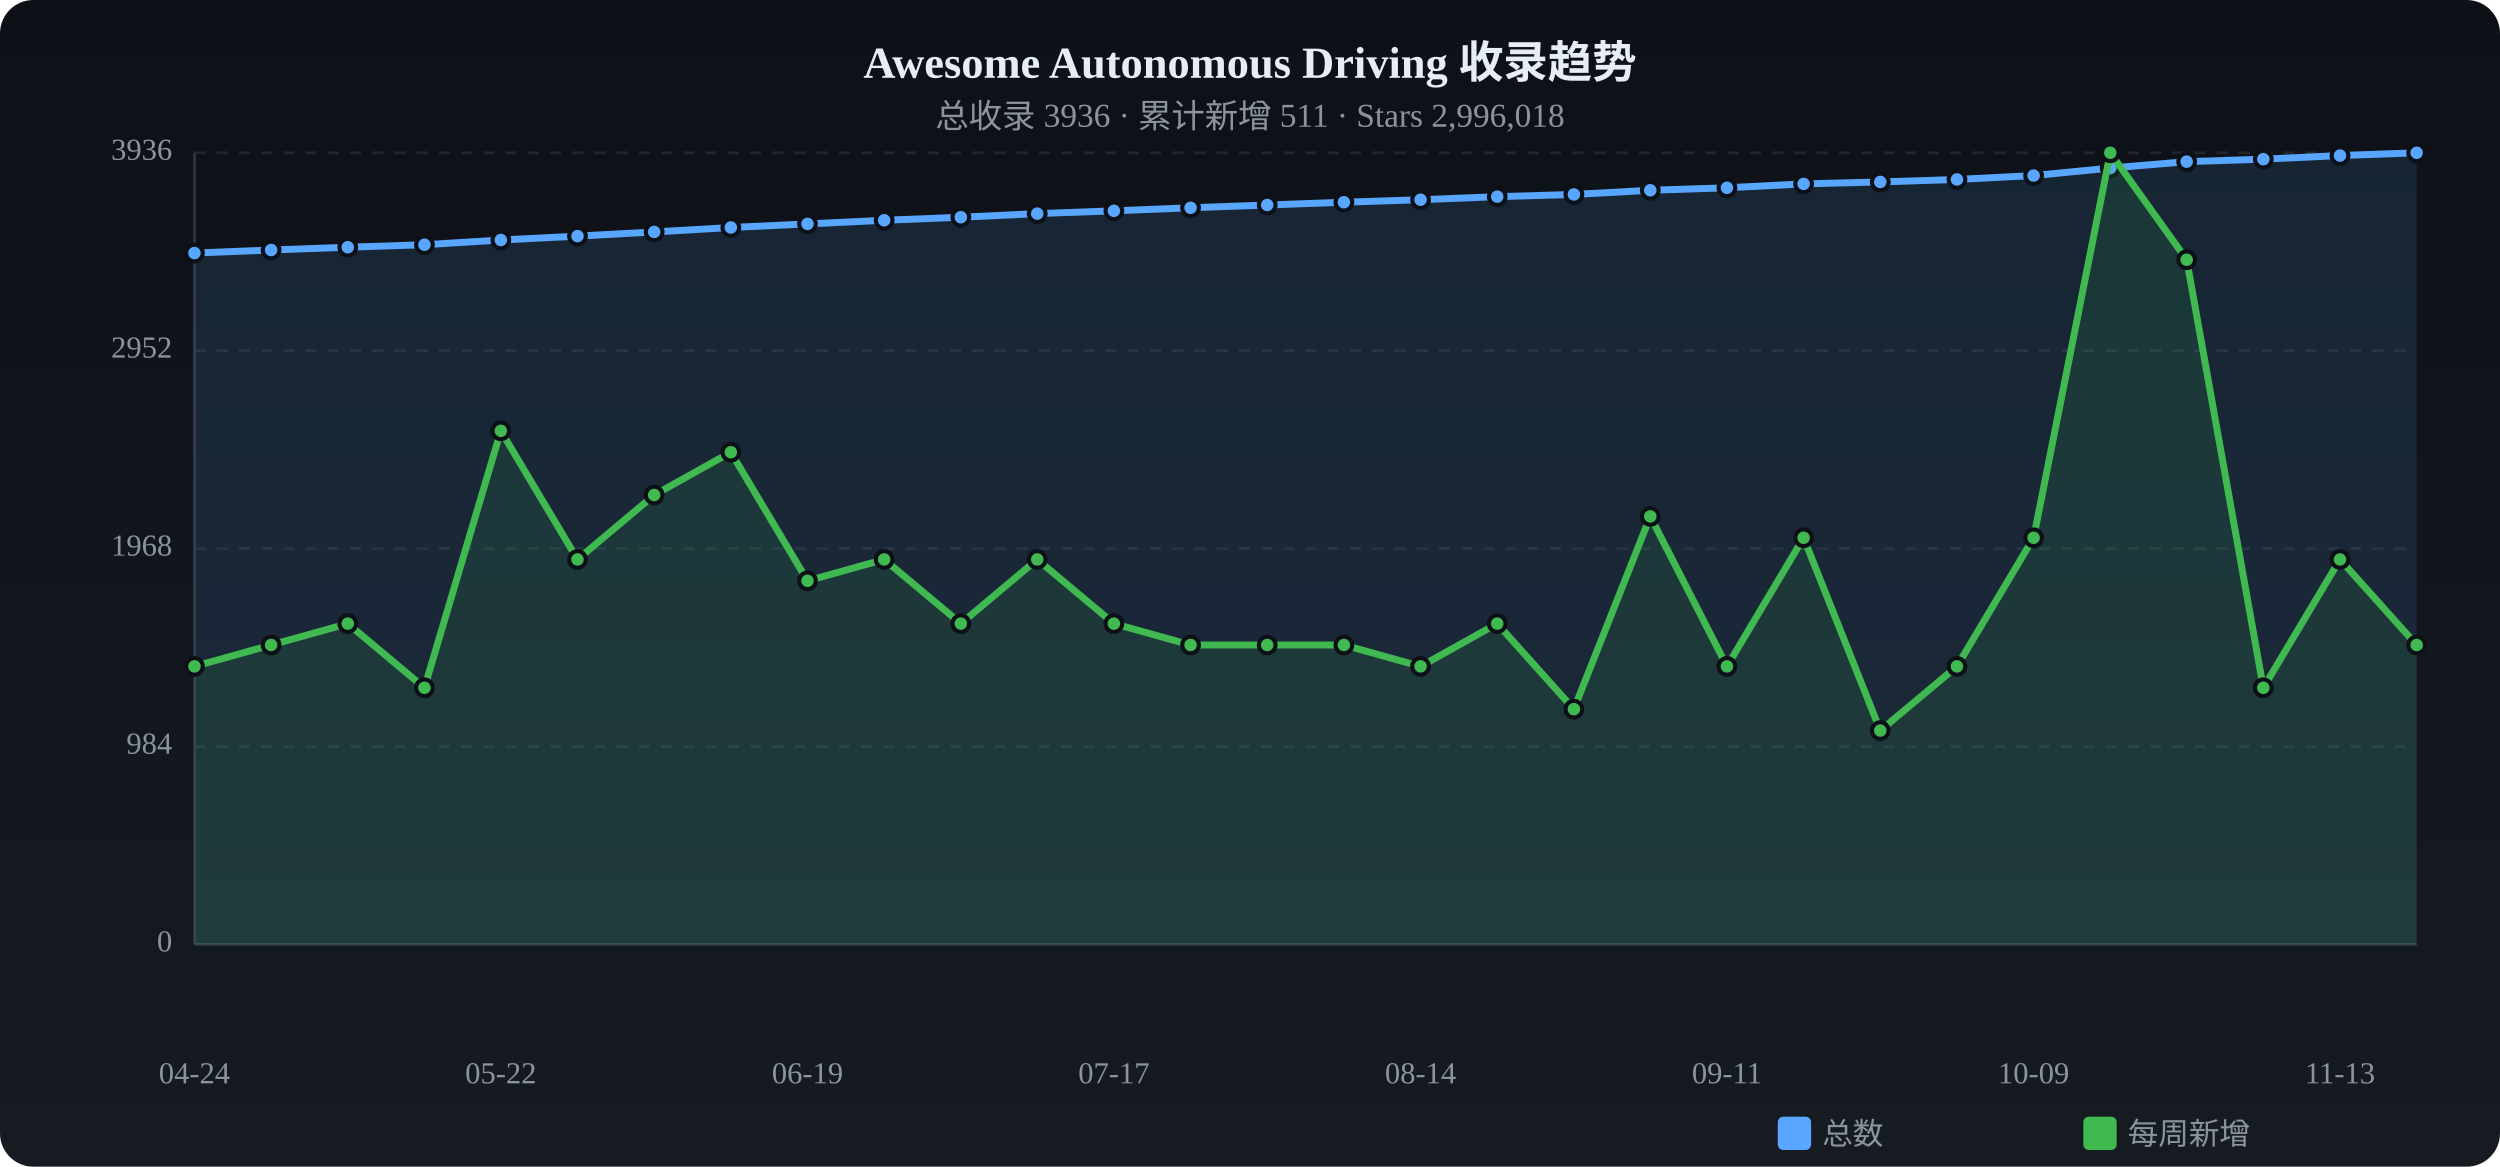
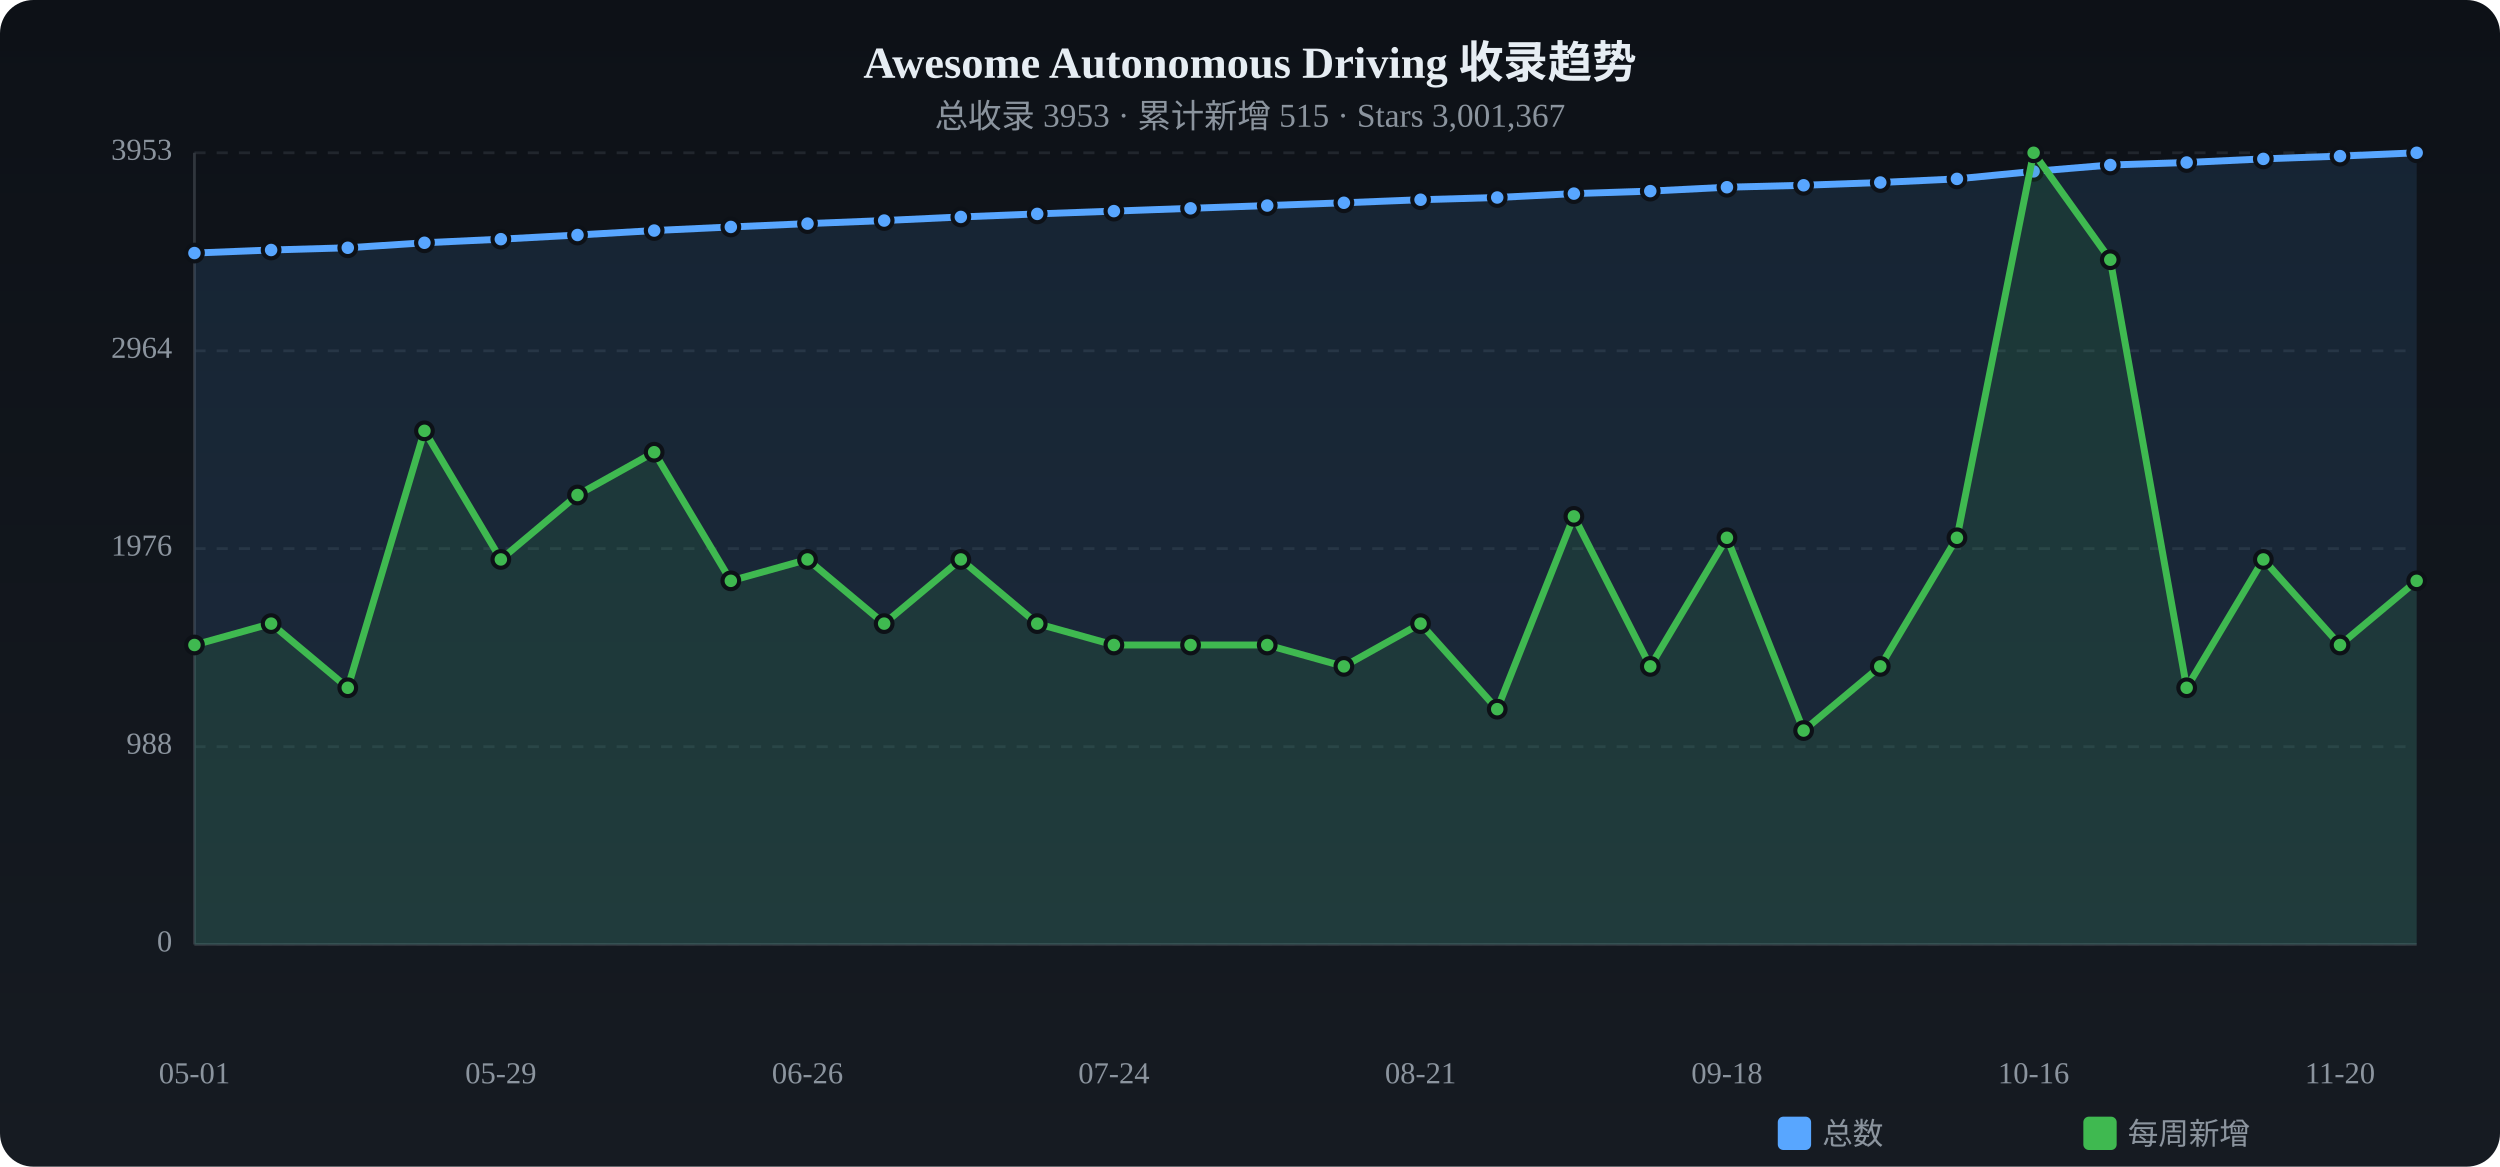
<svg xmlns="http://www.w3.org/2000/svg" viewBox="0 0 900 420" width="900" height="420">
  <defs>
    <linearGradient id="tbg" x1="0%" y1="0%" x2="0%" y2="100%">
      <stop offset="0%" stop-color="#0d1117" />
      <stop offset="100%" stop-color="#161b22" />
    </linearGradient>
  </defs>
  <rect width="900" height="420" rx="12" fill="url(#tbg)" />
  <text x="450.0" y="28" text-anchor="middle" fill="#e6edf3" font-size="16" font-weight="bold">Awesome Autonomous Driving 收录趋势</text>
-   <text x="450.0" y="46" text-anchor="middle" fill="#8b949e" font-size="12">总收录 3936 · 累计新增 511 · Stars 2,996,018</text>
+   <text x="450.0" y="46" text-anchor="middle" fill="#8b949e" font-size="12">总收录 3953 · 累计新增 515 · Stars 3,001,367</text>
  <text x="62" y="340.0" text-anchor="end" fill="#8b949e" font-size="11" dominant-baseline="middle">0</text>
  <line x1="70" y1="340.0" x2="870" y2="340.0" stroke="#21262d" stroke-dasharray="4 4" />
-   <text x="62" y="268.8" text-anchor="end" fill="#8b949e" font-size="11" dominant-baseline="middle">984</text>
+   <text x="62" y="268.8" text-anchor="end" fill="#8b949e" font-size="11" dominant-baseline="middle">988</text>
  <line x1="70" y1="268.8" x2="870" y2="268.8" stroke="#21262d" stroke-dasharray="4 4" />
-   <text x="62" y="197.5" text-anchor="end" fill="#8b949e" font-size="11" dominant-baseline="middle">1968</text>
+   <text x="62" y="197.5" text-anchor="end" fill="#8b949e" font-size="11" dominant-baseline="middle">1976</text>
  <line x1="70" y1="197.5" x2="870" y2="197.5" stroke="#21262d" stroke-dasharray="4 4" />
-   <text x="62" y="126.2" text-anchor="end" fill="#8b949e" font-size="11" dominant-baseline="middle">2952</text>
-   <line x1="70" y1="126.2" x2="870" y2="126.2" stroke="#21262d" stroke-dasharray="4 4" />
-   <text x="62" y="55.0" text-anchor="end" fill="#8b949e" font-size="11" dominant-baseline="middle">3936</text>
+   <text x="62" y="126.3" text-anchor="end" fill="#8b949e" font-size="11" dominant-baseline="middle">2964</text>
+   <line x1="70" y1="126.3" x2="870" y2="126.3" stroke="#21262d" stroke-dasharray="4 4" />
+   <text x="62" y="55.0" text-anchor="end" fill="#8b949e" font-size="11" dominant-baseline="middle">3953</text>
  <line x1="70" y1="55.0" x2="870" y2="55.0" stroke="#21262d" stroke-dasharray="4 4" />
  <line x1="70" y1="55" x2="70" y2="340" stroke="#30363d" />
  <line x1="70" y1="340" x2="870" y2="340" stroke="#30363d" />
-   <path d="M70.0,91.1 L97.6,90.0 L125.2,89.0 L152.8,88.1 L180.3,86.4 L207.9,85.0 L235.5,83.5 L263.1,81.9 L290.7,80.6 L318.3,79.3 L345.9,78.2 L373.4,76.9 L401.0,75.9 L428.6,74.8 L456.2,73.8 L483.8,72.8 L511.4,71.9 L539.0,70.8 L566.6,70.0 L594.1,68.5 L621.7,67.6 L649.3,66.2 L676.9,65.5 L704.5,64.6 L732.1,63.2 L759.7,60.5 L787.2,58.2 L814.8,57.3 L842.4,56.0 L870.0,55.0 L870.0,340 L70.0,340 Z" fill="#58a6ff" opacity="0.12" />
-   <polyline points="70.0,91.1 97.6,90.0 125.2,89.0 152.8,88.1 180.3,86.4 207.9,85.0 235.5,83.5 263.1,81.9 290.7,80.6 318.3,79.3 345.9,78.2 373.4,76.9 401.0,75.9 428.6,74.8 456.2,73.8 483.8,72.8 511.4,71.9 539.0,70.8 566.6,70.0 594.1,68.5 621.7,67.6 649.3,66.2 676.9,65.5 704.5,64.6 732.1,63.2 759.7,60.5 787.2,58.2 814.8,57.3 842.4,56.0 870.0,55.0" fill="none" stroke="#58a6ff" stroke-width="2.5" stroke-linecap="round" stroke-linejoin="round" />
+   <path d="M70.0,91.1 L97.6,90.0 L125.2,89.2 L152.8,87.4 L180.3,86.1 L207.9,84.6 L235.5,83.0 L263.1,81.7 L290.7,80.5 L318.3,79.4 L345.9,78.1 L373.4,77.0 L401.0,76.0 L428.6,75.0 L456.2,74.0 L483.8,73.0 L511.4,71.9 L539.0,71.1 L566.6,69.7 L594.1,68.8 L621.7,67.4 L649.3,66.7 L676.9,65.7 L704.5,64.4 L732.1,61.7 L759.7,59.4 L787.2,58.5 L814.8,57.2 L842.4,56.2 L870.0,55.0 L870.0,340 L70.0,340 Z" fill="#58a6ff" opacity="0.12" />
+   <polyline points="70.0,91.1 97.6,90.0 125.2,89.2 152.8,87.4 180.3,86.1 207.9,84.6 235.5,83.0 263.1,81.7 290.7,80.5 318.3,79.4 345.9,78.1 373.4,77.0 401.0,76.0 428.6,75.0 456.2,74.0 483.8,73.0 511.4,71.9 539.0,71.1 566.6,69.7 594.1,68.8 621.7,67.4 649.3,66.7 676.9,65.7 704.5,64.4 732.1,61.7 759.7,59.4 787.2,58.5 814.8,57.2 842.4,56.2 870.0,55.0" fill="none" stroke="#58a6ff" stroke-width="2.5" stroke-linecap="round" stroke-linejoin="round" />
  <circle cx="70.0" cy="91.1" r="3" fill="#58a6ff" stroke="#0d1117" stroke-width="1.5" />
  <circle cx="97.6" cy="90.0" r="3" fill="#58a6ff" stroke="#0d1117" stroke-width="1.5" />
-   <circle cx="125.2" cy="89.0" r="3" fill="#58a6ff" stroke="#0d1117" stroke-width="1.5" />
-   <circle cx="152.8" cy="88.1" r="3" fill="#58a6ff" stroke="#0d1117" stroke-width="1.5" />
-   <circle cx="180.3" cy="86.4" r="3" fill="#58a6ff" stroke="#0d1117" stroke-width="1.5" />
-   <circle cx="207.9" cy="85.0" r="3" fill="#58a6ff" stroke="#0d1117" stroke-width="1.5" />
-   <circle cx="235.5" cy="83.5" r="3" fill="#58a6ff" stroke="#0d1117" stroke-width="1.5" />
-   <circle cx="263.1" cy="81.9" r="3" fill="#58a6ff" stroke="#0d1117" stroke-width="1.5" />
-   <circle cx="290.7" cy="80.6" r="3" fill="#58a6ff" stroke="#0d1117" stroke-width="1.5" />
-   <circle cx="318.3" cy="79.3" r="3" fill="#58a6ff" stroke="#0d1117" stroke-width="1.5" />
-   <circle cx="345.9" cy="78.2" r="3" fill="#58a6ff" stroke="#0d1117" stroke-width="1.5" />
-   <circle cx="373.4" cy="76.9" r="3" fill="#58a6ff" stroke="#0d1117" stroke-width="1.5" />
-   <circle cx="401.0" cy="75.9" r="3" fill="#58a6ff" stroke="#0d1117" stroke-width="1.5" />
-   <circle cx="428.6" cy="74.8" r="3" fill="#58a6ff" stroke="#0d1117" stroke-width="1.5" />
-   <circle cx="456.2" cy="73.8" r="3" fill="#58a6ff" stroke="#0d1117" stroke-width="1.5" />
-   <circle cx="483.8" cy="72.8" r="3" fill="#58a6ff" stroke="#0d1117" stroke-width="1.5" />
+   <circle cx="125.2" cy="89.2" r="3" fill="#58a6ff" stroke="#0d1117" stroke-width="1.5" />
+   <circle cx="152.8" cy="87.4" r="3" fill="#58a6ff" stroke="#0d1117" stroke-width="1.5" />
+   <circle cx="180.3" cy="86.1" r="3" fill="#58a6ff" stroke="#0d1117" stroke-width="1.5" />
+   <circle cx="207.9" cy="84.6" r="3" fill="#58a6ff" stroke="#0d1117" stroke-width="1.5" />
+   <circle cx="235.5" cy="83.0" r="3" fill="#58a6ff" stroke="#0d1117" stroke-width="1.5" />
+   <circle cx="263.1" cy="81.7" r="3" fill="#58a6ff" stroke="#0d1117" stroke-width="1.5" />
+   <circle cx="290.7" cy="80.5" r="3" fill="#58a6ff" stroke="#0d1117" stroke-width="1.5" />
+   <circle cx="318.3" cy="79.4" r="3" fill="#58a6ff" stroke="#0d1117" stroke-width="1.5" />
+   <circle cx="345.9" cy="78.1" r="3" fill="#58a6ff" stroke="#0d1117" stroke-width="1.5" />
+   <circle cx="373.4" cy="77.0" r="3" fill="#58a6ff" stroke="#0d1117" stroke-width="1.5" />
+   <circle cx="401.0" cy="76.0" r="3" fill="#58a6ff" stroke="#0d1117" stroke-width="1.5" />
+   <circle cx="428.6" cy="75.0" r="3" fill="#58a6ff" stroke="#0d1117" stroke-width="1.5" />
+   <circle cx="456.2" cy="74.0" r="3" fill="#58a6ff" stroke="#0d1117" stroke-width="1.5" />
+   <circle cx="483.8" cy="73.0" r="3" fill="#58a6ff" stroke="#0d1117" stroke-width="1.5" />
  <circle cx="511.4" cy="71.9" r="3" fill="#58a6ff" stroke="#0d1117" stroke-width="1.5" />
-   <circle cx="539.0" cy="70.8" r="3" fill="#58a6ff" stroke="#0d1117" stroke-width="1.5" />
-   <circle cx="566.6" cy="70.0" r="3" fill="#58a6ff" stroke="#0d1117" stroke-width="1.5" />
-   <circle cx="594.1" cy="68.5" r="3" fill="#58a6ff" stroke="#0d1117" stroke-width="1.5" />
-   <circle cx="621.7" cy="67.6" r="3" fill="#58a6ff" stroke="#0d1117" stroke-width="1.5" />
-   <circle cx="649.3" cy="66.2" r="3" fill="#58a6ff" stroke="#0d1117" stroke-width="1.5" />
-   <circle cx="676.9" cy="65.5" r="3" fill="#58a6ff" stroke="#0d1117" stroke-width="1.5" />
-   <circle cx="704.5" cy="64.6" r="3" fill="#58a6ff" stroke="#0d1117" stroke-width="1.5" />
-   <circle cx="732.1" cy="63.2" r="3" fill="#58a6ff" stroke="#0d1117" stroke-width="1.5" />
-   <circle cx="759.7" cy="60.5" r="3" fill="#58a6ff" stroke="#0d1117" stroke-width="1.5" />
-   <circle cx="787.2" cy="58.2" r="3" fill="#58a6ff" stroke="#0d1117" stroke-width="1.5" />
-   <circle cx="814.8" cy="57.3" r="3" fill="#58a6ff" stroke="#0d1117" stroke-width="1.5" />
-   <circle cx="842.4" cy="56.0" r="3" fill="#58a6ff" stroke="#0d1117" stroke-width="1.5" />
+   <circle cx="539.0" cy="71.1" r="3" fill="#58a6ff" stroke="#0d1117" stroke-width="1.5" />
+   <circle cx="566.6" cy="69.7" r="3" fill="#58a6ff" stroke="#0d1117" stroke-width="1.5" />
+   <circle cx="594.1" cy="68.8" r="3" fill="#58a6ff" stroke="#0d1117" stroke-width="1.5" />
+   <circle cx="621.7" cy="67.4" r="3" fill="#58a6ff" stroke="#0d1117" stroke-width="1.5" />
+   <circle cx="649.3" cy="66.7" r="3" fill="#58a6ff" stroke="#0d1117" stroke-width="1.5" />
+   <circle cx="676.9" cy="65.7" r="3" fill="#58a6ff" stroke="#0d1117" stroke-width="1.5" />
+   <circle cx="704.5" cy="64.4" r="3" fill="#58a6ff" stroke="#0d1117" stroke-width="1.5" />
+   <circle cx="732.1" cy="61.7" r="3" fill="#58a6ff" stroke="#0d1117" stroke-width="1.5" />
+   <circle cx="759.7" cy="59.4" r="3" fill="#58a6ff" stroke="#0d1117" stroke-width="1.5" />
+   <circle cx="787.2" cy="58.5" r="3" fill="#58a6ff" stroke="#0d1117" stroke-width="1.5" />
+   <circle cx="814.8" cy="57.2" r="3" fill="#58a6ff" stroke="#0d1117" stroke-width="1.5" />
+   <circle cx="842.4" cy="56.2" r="3" fill="#58a6ff" stroke="#0d1117" stroke-width="1.5" />
  <circle cx="870.0" cy="55.0" r="3" fill="#58a6ff" stroke="#0d1117" stroke-width="1.5" />
-   <path d="M70.0,239.9 L97.6,232.2 L125.2,224.5 L152.8,247.6 L180.3,155.1 L207.9,201.4 L235.5,178.2 L263.1,162.8 L290.7,209.1 L318.3,201.4 L345.9,224.5 L373.4,201.4 L401.0,224.5 L428.6,232.2 L456.2,232.2 L483.8,232.2 L511.4,239.9 L539.0,224.5 L566.6,255.3 L594.1,185.9 L621.7,239.9 L649.3,193.6 L676.9,263.0 L704.5,239.9 L732.1,193.6 L759.7,55.0 L787.2,93.5 L814.8,247.6 L842.4,201.4 L870.0,232.2 L870.0,340 L70.0,340 Z" fill="#3fb950" opacity="0.12" />
-   <polyline points="70.0,239.9 97.6,232.2 125.2,224.5 152.8,247.6 180.3,155.1 207.9,201.4 235.5,178.2 263.1,162.8 290.7,209.1 318.3,201.4 345.9,224.5 373.4,201.4 401.0,224.5 428.6,232.2 456.2,232.2 483.8,232.2 511.4,239.9 539.0,224.5 566.6,255.3 594.1,185.9 621.7,239.9 649.3,193.6 676.9,263.0 704.5,239.9 732.1,193.6 759.7,55.0 787.2,93.5 814.8,247.6 842.4,201.4 870.0,232.2" fill="none" stroke="#3fb950" stroke-width="2.5" stroke-linecap="round" stroke-linejoin="round" />
-   <circle cx="70.0" cy="239.9" r="3" fill="#3fb950" stroke="#0d1117" stroke-width="1.5" />
-   <circle cx="97.6" cy="232.2" r="3" fill="#3fb950" stroke="#0d1117" stroke-width="1.5" />
-   <circle cx="125.2" cy="224.5" r="3" fill="#3fb950" stroke="#0d1117" stroke-width="1.5" />
-   <circle cx="152.8" cy="247.6" r="3" fill="#3fb950" stroke="#0d1117" stroke-width="1.5" />
-   <circle cx="180.3" cy="155.1" r="3" fill="#3fb950" stroke="#0d1117" stroke-width="1.5" />
-   <circle cx="207.9" cy="201.4" r="3" fill="#3fb950" stroke="#0d1117" stroke-width="1.5" />
-   <circle cx="235.5" cy="178.2" r="3" fill="#3fb950" stroke="#0d1117" stroke-width="1.5" />
-   <circle cx="263.1" cy="162.8" r="3" fill="#3fb950" stroke="#0d1117" stroke-width="1.5" />
-   <circle cx="290.7" cy="209.1" r="3" fill="#3fb950" stroke="#0d1117" stroke-width="1.5" />
-   <circle cx="318.3" cy="201.4" r="3" fill="#3fb950" stroke="#0d1117" stroke-width="1.5" />
-   <circle cx="345.9" cy="224.5" r="3" fill="#3fb950" stroke="#0d1117" stroke-width="1.5" />
-   <circle cx="373.4" cy="201.4" r="3" fill="#3fb950" stroke="#0d1117" stroke-width="1.5" />
-   <circle cx="401.0" cy="224.5" r="3" fill="#3fb950" stroke="#0d1117" stroke-width="1.5" />
+   <path d="M70.0,232.2 L97.6,224.5 L125.2,247.6 L152.8,155.1 L180.3,201.4 L207.9,178.2 L235.5,162.8 L263.1,209.1 L290.7,201.4 L318.3,224.5 L345.9,201.4 L373.4,224.5 L401.0,232.2 L428.6,232.2 L456.2,232.2 L483.8,239.9 L511.4,224.5 L539.0,255.3 L566.6,185.9 L594.1,239.9 L621.7,193.6 L649.3,263.0 L676.9,239.9 L704.5,193.6 L732.1,55.0 L759.7,93.5 L787.2,247.6 L814.8,201.4 L842.4,232.2 L870.0,209.1 L870.0,340 L70.0,340 Z" fill="#3fb950" opacity="0.12" />
+   <polyline points="70.0,232.2 97.6,224.5 125.2,247.6 152.8,155.1 180.3,201.4 207.9,178.2 235.5,162.8 263.1,209.1 290.7,201.4 318.3,224.5 345.9,201.4 373.4,224.5 401.0,232.2 428.6,232.2 456.2,232.2 483.8,239.9 511.4,224.5 539.0,255.3 566.6,185.9 594.1,239.9 621.7,193.6 649.3,263.0 676.9,239.9 704.5,193.6 732.1,55.0 759.7,93.5 787.2,247.6 814.8,201.4 842.4,232.2 870.0,209.1" fill="none" stroke="#3fb950" stroke-width="2.5" stroke-linecap="round" stroke-linejoin="round" />
+   <circle cx="70.0" cy="232.2" r="3" fill="#3fb950" stroke="#0d1117" stroke-width="1.5" />
+   <circle cx="97.6" cy="224.5" r="3" fill="#3fb950" stroke="#0d1117" stroke-width="1.5" />
+   <circle cx="125.2" cy="247.6" r="3" fill="#3fb950" stroke="#0d1117" stroke-width="1.5" />
+   <circle cx="152.8" cy="155.1" r="3" fill="#3fb950" stroke="#0d1117" stroke-width="1.5" />
+   <circle cx="180.3" cy="201.4" r="3" fill="#3fb950" stroke="#0d1117" stroke-width="1.5" />
+   <circle cx="207.9" cy="178.2" r="3" fill="#3fb950" stroke="#0d1117" stroke-width="1.5" />
+   <circle cx="235.5" cy="162.8" r="3" fill="#3fb950" stroke="#0d1117" stroke-width="1.5" />
+   <circle cx="263.1" cy="209.1" r="3" fill="#3fb950" stroke="#0d1117" stroke-width="1.5" />
+   <circle cx="290.7" cy="201.4" r="3" fill="#3fb950" stroke="#0d1117" stroke-width="1.5" />
+   <circle cx="318.3" cy="224.5" r="3" fill="#3fb950" stroke="#0d1117" stroke-width="1.5" />
+   <circle cx="345.9" cy="201.4" r="3" fill="#3fb950" stroke="#0d1117" stroke-width="1.5" />
+   <circle cx="373.4" cy="224.5" r="3" fill="#3fb950" stroke="#0d1117" stroke-width="1.5" />
+   <circle cx="401.0" cy="232.2" r="3" fill="#3fb950" stroke="#0d1117" stroke-width="1.5" />
  <circle cx="428.6" cy="232.2" r="3" fill="#3fb950" stroke="#0d1117" stroke-width="1.5" />
  <circle cx="456.2" cy="232.2" r="3" fill="#3fb950" stroke="#0d1117" stroke-width="1.5" />
-   <circle cx="483.8" cy="232.2" r="3" fill="#3fb950" stroke="#0d1117" stroke-width="1.5" />
-   <circle cx="511.4" cy="239.9" r="3" fill="#3fb950" stroke="#0d1117" stroke-width="1.5" />
-   <circle cx="539.0" cy="224.5" r="3" fill="#3fb950" stroke="#0d1117" stroke-width="1.5" />
-   <circle cx="566.6" cy="255.3" r="3" fill="#3fb950" stroke="#0d1117" stroke-width="1.5" />
-   <circle cx="594.1" cy="185.9" r="3" fill="#3fb950" stroke="#0d1117" stroke-width="1.5" />
-   <circle cx="621.7" cy="239.9" r="3" fill="#3fb950" stroke="#0d1117" stroke-width="1.5" />
-   <circle cx="649.3" cy="193.6" r="3" fill="#3fb950" stroke="#0d1117" stroke-width="1.5" />
-   <circle cx="676.9" cy="263.0" r="3" fill="#3fb950" stroke="#0d1117" stroke-width="1.5" />
-   <circle cx="704.5" cy="239.9" r="3" fill="#3fb950" stroke="#0d1117" stroke-width="1.5" />
-   <circle cx="732.1" cy="193.6" r="3" fill="#3fb950" stroke="#0d1117" stroke-width="1.5" />
-   <circle cx="759.7" cy="55.0" r="3" fill="#3fb950" stroke="#0d1117" stroke-width="1.5" />
-   <circle cx="787.2" cy="93.5" r="3" fill="#3fb950" stroke="#0d1117" stroke-width="1.5" />
-   <circle cx="814.8" cy="247.6" r="3" fill="#3fb950" stroke="#0d1117" stroke-width="1.5" />
-   <circle cx="842.4" cy="201.4" r="3" fill="#3fb950" stroke="#0d1117" stroke-width="1.5" />
-   <circle cx="870.0" cy="232.2" r="3" fill="#3fb950" stroke="#0d1117" stroke-width="1.5" />
-   <text x="70.0" y="390" text-anchor="middle" fill="#8b949e" font-size="11">04-24</text>
-   <text x="180.3" y="390" text-anchor="middle" fill="#8b949e" font-size="11">05-22</text>
-   <text x="290.7" y="390" text-anchor="middle" fill="#8b949e" font-size="11">06-19</text>
-   <text x="401.0" y="390" text-anchor="middle" fill="#8b949e" font-size="11">07-17</text>
-   <text x="511.4" y="390" text-anchor="middle" fill="#8b949e" font-size="11">08-14</text>
-   <text x="621.7" y="390" text-anchor="middle" fill="#8b949e" font-size="11">09-11</text>
-   <text x="732.1" y="390" text-anchor="middle" fill="#8b949e" font-size="11">10-09</text>
-   <text x="842.4" y="390" text-anchor="middle" fill="#8b949e" font-size="11">11-13</text>
+   <circle cx="483.8" cy="239.9" r="3" fill="#3fb950" stroke="#0d1117" stroke-width="1.5" />
+   <circle cx="511.4" cy="224.5" r="3" fill="#3fb950" stroke="#0d1117" stroke-width="1.5" />
+   <circle cx="539.0" cy="255.3" r="3" fill="#3fb950" stroke="#0d1117" stroke-width="1.5" />
+   <circle cx="566.6" cy="185.9" r="3" fill="#3fb950" stroke="#0d1117" stroke-width="1.5" />
+   <circle cx="594.1" cy="239.9" r="3" fill="#3fb950" stroke="#0d1117" stroke-width="1.5" />
+   <circle cx="621.7" cy="193.6" r="3" fill="#3fb950" stroke="#0d1117" stroke-width="1.5" />
+   <circle cx="649.3" cy="263.0" r="3" fill="#3fb950" stroke="#0d1117" stroke-width="1.5" />
+   <circle cx="676.9" cy="239.9" r="3" fill="#3fb950" stroke="#0d1117" stroke-width="1.5" />
+   <circle cx="704.5" cy="193.6" r="3" fill="#3fb950" stroke="#0d1117" stroke-width="1.5" />
+   <circle cx="732.1" cy="55.0" r="3" fill="#3fb950" stroke="#0d1117" stroke-width="1.5" />
+   <circle cx="759.7" cy="93.5" r="3" fill="#3fb950" stroke="#0d1117" stroke-width="1.5" />
+   <circle cx="787.2" cy="247.6" r="3" fill="#3fb950" stroke="#0d1117" stroke-width="1.5" />
+   <circle cx="814.8" cy="201.4" r="3" fill="#3fb950" stroke="#0d1117" stroke-width="1.5" />
+   <circle cx="842.4" cy="232.2" r="3" fill="#3fb950" stroke="#0d1117" stroke-width="1.5" />
+   <circle cx="870.0" cy="209.1" r="3" fill="#3fb950" stroke="#0d1117" stroke-width="1.5" />
+   <text x="70.0" y="390" text-anchor="middle" fill="#8b949e" font-size="11">05-01</text>
+   <text x="180.3" y="390" text-anchor="middle" fill="#8b949e" font-size="11">05-29</text>
+   <text x="290.7" y="390" text-anchor="middle" fill="#8b949e" font-size="11">06-26</text>
+   <text x="401.0" y="390" text-anchor="middle" fill="#8b949e" font-size="11">07-24</text>
+   <text x="511.4" y="390" text-anchor="middle" fill="#8b949e" font-size="11">08-21</text>
+   <text x="621.7" y="390" text-anchor="middle" fill="#8b949e" font-size="11">09-18</text>
+   <text x="732.1" y="390" text-anchor="middle" fill="#8b949e" font-size="11">10-16</text>
+   <text x="842.4" y="390" text-anchor="middle" fill="#8b949e" font-size="11">11-20</text>
  <rect x="640" y="402" width="12" height="12" rx="2" fill="#58a6ff" />
  <text x="656" y="412" fill="#8b949e" font-size="11">总数</text>
  <rect x="750" y="402" width="12" height="12" rx="2" fill="#3fb950" />
  <text x="766" y="412" fill="#8b949e" font-size="11">每周新增</text>
</svg>
